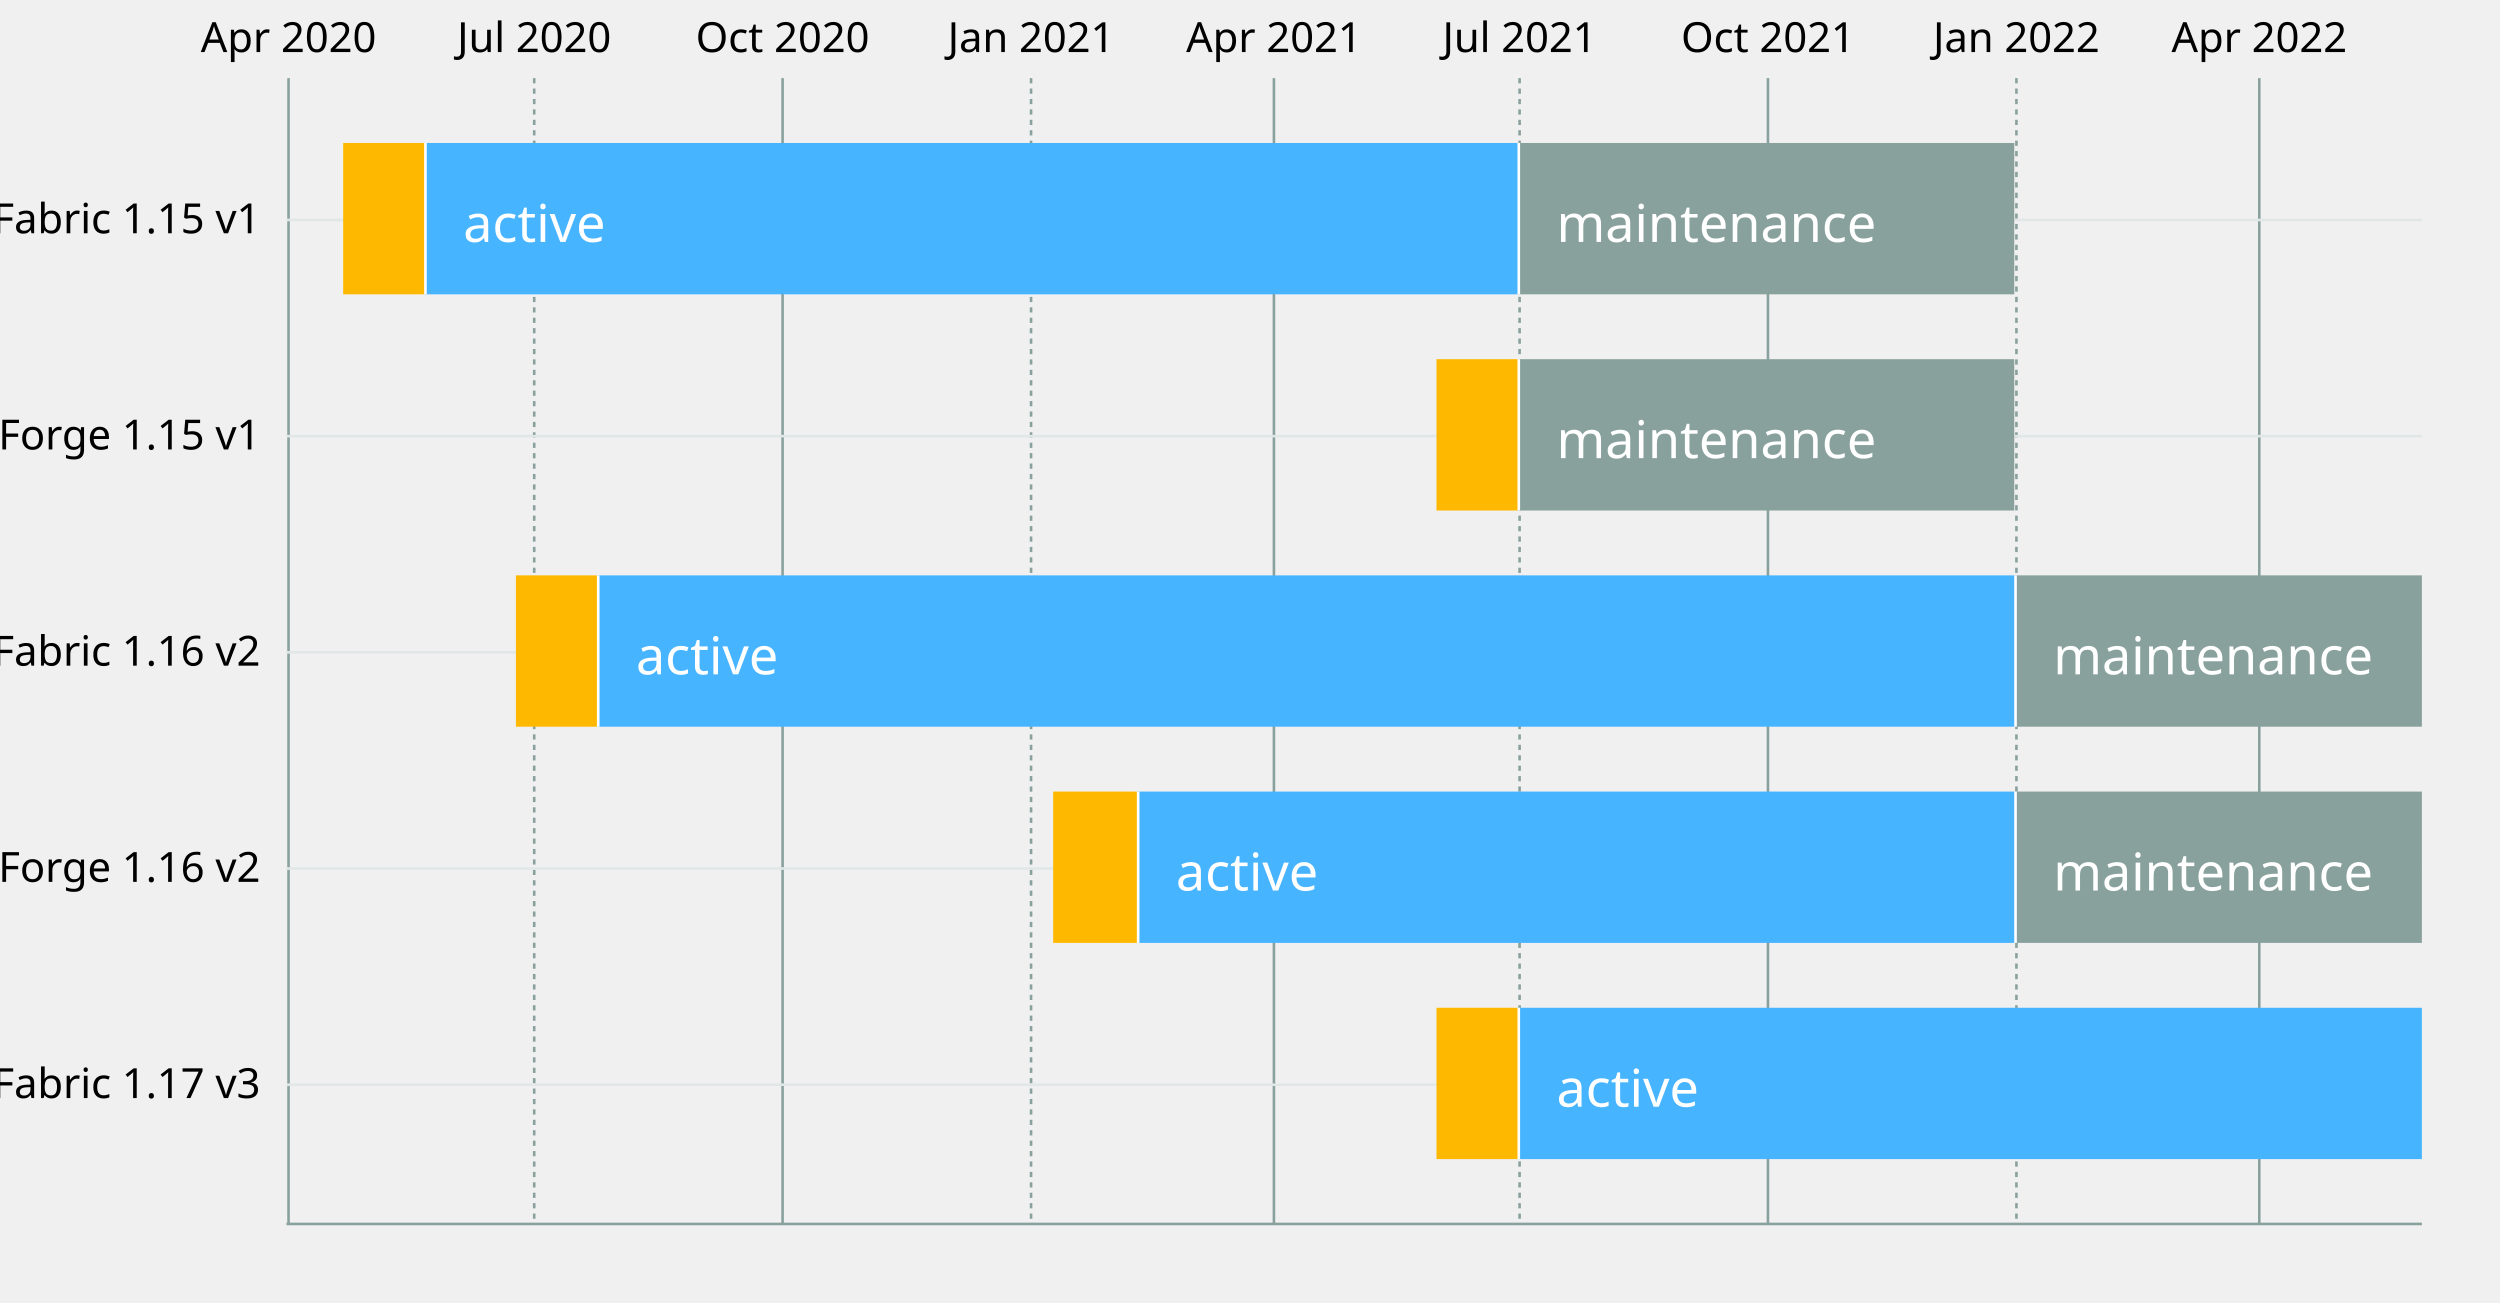
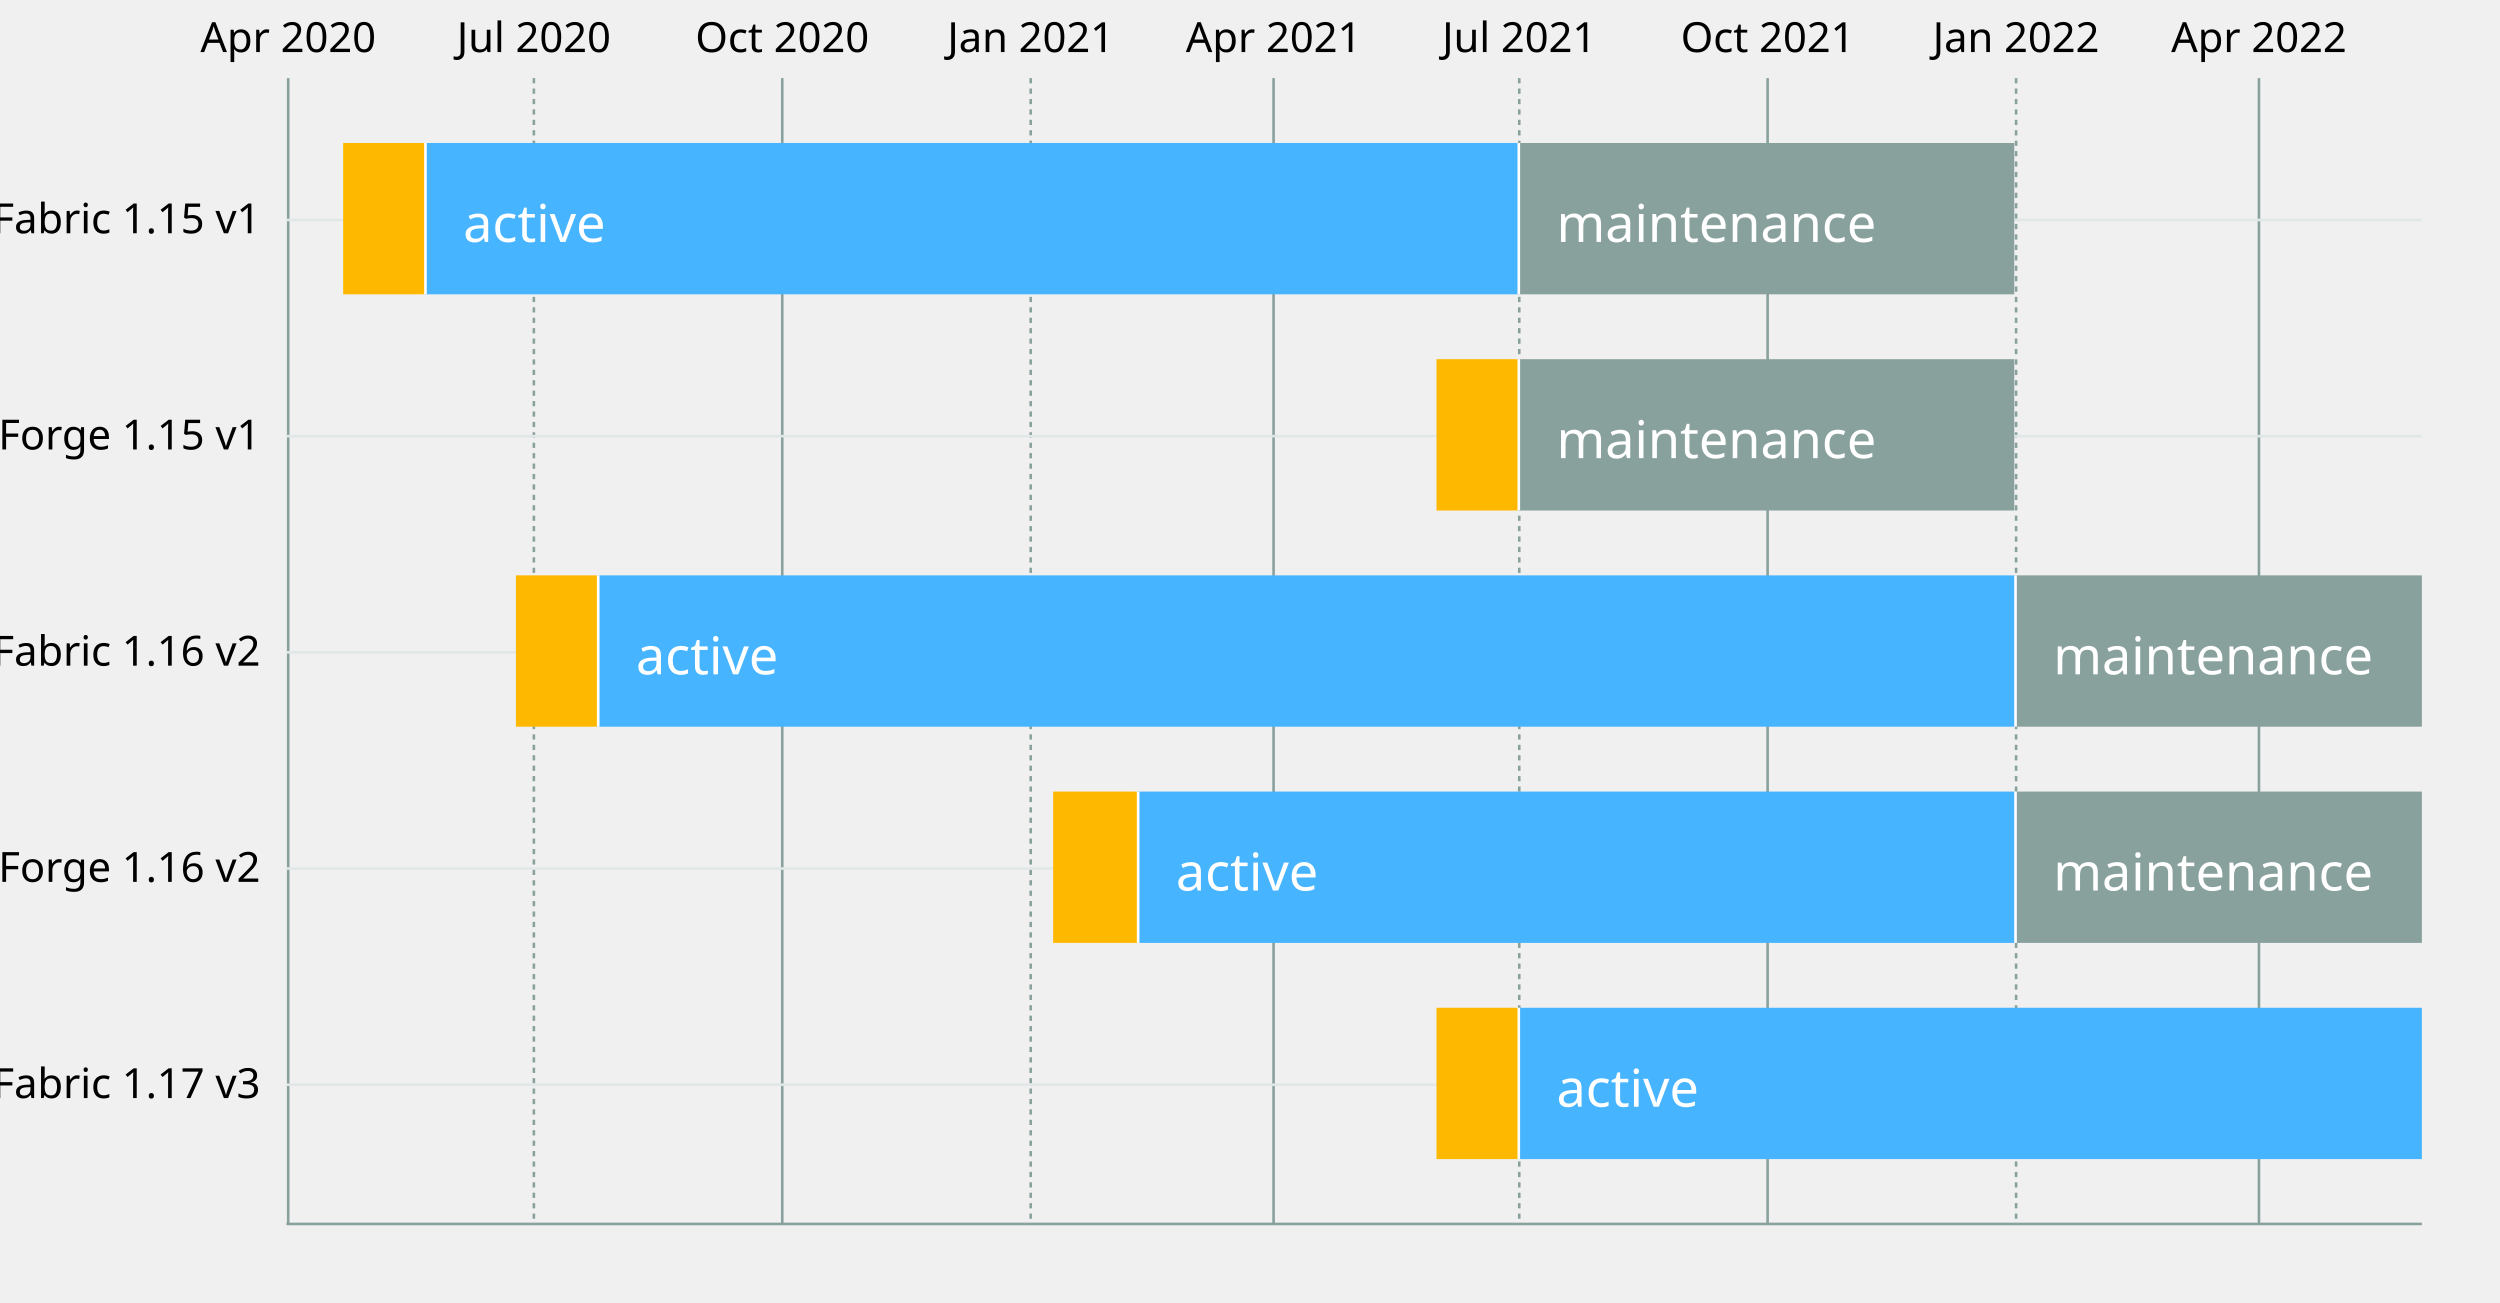
<svg xmlns="http://www.w3.org/2000/svg" width="960" height="500">
  <defs>
    <style type="text/css"> 
:root {
  background: #fff;
}
.current {
  fill: #2aa748;
}
.active {
  fill: #47b4ff;
}
.maintenance {
  fill: #89a19d;
}
.unstable {
  fill: #ffb800;
}
.bar-join {
  fill: #ffffff;
}
.bar-join.unstable, .bar-join.current {
  display: none;
}
.tick text {
  font: 16px sans-serif;
  fill: #000;
}
.axis--y .tick text {
  text-anchor: end;
}
.label {
  fill: #fff;
  font: 20px sans-serif;
  font-weight: 100;
  text-anchor: start;
  dominant-baseline: middle;
  text-transform: uppercase;
} </style>
  </defs>
  <g id="bar-container" transform="translate(110, 30)">
    <g class="axis axis--x" fill="none" font-size="10" font-family="sans-serif" text-anchor="middle">
-       <g class="tick" opacity="1" transform="translate(0.3023599,0)">
+       <g class="tick" opacity="1" transform="translate(0.1727771,0)">
        <line stroke="#89a19d" y2="440" x1="0.5" x2="0.5" />
        <text fill="#000" y="0" x="0.5" dy="-10">Apr 2020</text>
      </g>
-       <g class="tick" opacity="1" transform="translate(94.63864,0)">
+       <g class="tick" opacity="1" transform="translate(94.50906,0)">
        <line stroke="#89a19d" y2="440" x1="0.5" x2="0.5" stroke-dasharray="2,2" />
        <text fill="#000" y="0" x="0.5" dy="-10">Jul 2020</text>
      </g>
-       <g class="tick" opacity="1" transform="translate(190.0116,0)">
+       <g class="tick" opacity="1" transform="translate(189.882,0)">
        <line stroke="#89a19d" y2="440" x1="0.5" x2="0.5" />
        <text fill="#000" y="0" x="0.5" dy="-10">Oct 2020</text>
      </g>
-       <g class="tick" opacity="1" transform="translate(285.4277,0)">
+       <g class="tick" opacity="1" transform="translate(285.2981,0)">
        <line stroke="#89a19d" y2="440" x1="0.5" x2="0.5" stroke-dasharray="2,2" />
        <text fill="#000" y="0" x="0.5" dy="-10">Jan 2021</text>
      </g>
-       <g class="tick" opacity="1" transform="translate(378.6842,0)">
+       <g class="tick" opacity="1" transform="translate(378.5546,0)">
        <line stroke="#89a19d" y2="440" x1="0.5" x2="0.5" />
        <text fill="#000" y="0" x="0.5" dy="-10">Apr 2021</text>
      </g>
-       <g class="tick" opacity="1" transform="translate(473.0204,0)">
+       <g class="tick" opacity="1" transform="translate(472.8909,0)">
        <line stroke="#89a19d" y2="440" x1="0.5" x2="0.5" stroke-dasharray="2,2" />
        <text fill="#000" y="0" x="0.5" dy="-10">Jul 2021</text>
      </g>
-       <g class="tick" opacity="1" transform="translate(568.3934,0)">
+       <g class="tick" opacity="1" transform="translate(568.2638,0)">
        <line stroke="#89a19d" y2="440" x1="0.5" x2="0.5" />
        <text fill="#000" y="0" x="0.5" dy="-10">Oct 2021</text>
      </g>
-       <g class="tick" opacity="1" transform="translate(663.8095,0)">
+       <g class="tick" opacity="1" transform="translate(663.6799,0)">
        <line stroke="#89a19d" y2="440" x1="0.5" x2="0.5" stroke-dasharray="2,2" />
        <text fill="#000" y="0" x="0.5" dy="-10">Jan 2022</text>
      </g>
-       <g class="tick" opacity="1" transform="translate(757.066,0)">
+       <g class="tick" opacity="1" transform="translate(756.9364,0)">
        <line stroke="#89a19d" y2="440" x1="0.5" x2="0.5" />
        <text fill="#000" y="0" x="0.5" dy="-10">Apr 2022</text>
      </g>
    </g>
    <g class="axis axis--y" fill="none" font-size="10" font-family="sans-serif" text-anchor="start">
      <g class="tick" opacity="1" transform="translate(0,53.96226)">
        <line stroke="#e1e7e7" x2="820" y1="0.5" y2="0.5" />
        <text fill="#000" x="0" y="0.5" dy="0.32em" dx="-10">  Fabric 1.15 v1</text>
      </g>
      <g class="tick" opacity="1" transform="translate(0,136.9811)">
        <line stroke="#e1e7e7" x2="820" y1="0.5" y2="0.5" />
        <text fill="#000" x="0" y="0.5" dy="0.32em" dx="-10">  Forge 1.15 v1</text>
      </g>
      <g class="tick" opacity="1" transform="translate(0,220)">
        <line stroke="#e1e7e7" x2="820" y1="0.5" y2="0.5" />
        <text fill="#000" x="0" y="0.5" dy="0.32em" dx="-10">  Fabric 1.16 v2</text>
      </g>
      <g class="tick" opacity="1" transform="translate(0,303.0189)">
        <line stroke="#e1e7e7" x2="820" y1="0.5" y2="0.5" />
        <text fill="#000" x="0" y="0.5" dy="0.32em" dx="-10">  Forge 1.16 v2</text>
      </g>
      <g class="tick" opacity="1" transform="translate(0,386.0377)">
        <line stroke="#e1e7e7" x2="820" y1="0.5" y2="0.5" />
        <text fill="#000" x="0" y="0.5" dy="0.32em" dx="-10">  Fabric 1.17 v3</text>
      </g>
      <line y1="440" y2="440" x2="820" stroke="#89a19d" />
    </g>
    <g>
      <rect class="bar maintenance" x="472.718" y="24.906" width="190.746" height="58.113" />
      <rect class="bar-join maintenance" x="471.718" y="24.906" width="2" height="58.113" style="opacity: 1;" />
      <text class="label" x="487.718" y="55.962" style="opacity: 1;">maintenance</text>
    </g>
    <g>
      <rect class="bar active" x="52.87" y="24.906" width="419.848" height="58.113" />
      <rect class="bar-join active" x="51.87" y="24.906" width="2" height="58.113" style="opacity: 1;" />
      <text class="label" x="67.87" y="55.962" style="opacity: 1;">active</text>
    </g>
    <g>
      <rect class="bar unstable" x="21.77" y="24.906" width="31.1" height="58.113" />
      <rect class="bar-join unstable" x="20.77" y="24.906" width="2" height="58.113" style="opacity: 0;" />
      <text class="label" x="36.77" y="55.962" style="opacity: 0;">unstable</text>
    </g>
    <g>
      <rect class="bar maintenance" x="472.718" y="107.925" width="190.746" height="58.113" />
      <rect class="bar-join maintenance" x="471.718" y="107.925" width="2" height="58.113" style="opacity: 1;" />
      <text class="label" x="487.718" y="138.981" style="opacity: 1;">maintenance</text>
    </g>
    <g>
      <rect class="bar unstable" x="441.618" y="107.925" width="31.1" height="58.113" />
      <rect class="bar-join unstable" x="440.618" y="107.925" width="2" height="58.113" style="opacity: 0;" />
      <text class="label" x="456.618" y="138.981" style="opacity: 0;">unstable</text>
    </g>
    <g>
      <rect class="bar maintenance" x="663.464" y="190.943" width="156.536" height="58.113" />
      <rect class="bar-join maintenance" x="662.464" y="190.943" width="2" height="58.113" style="opacity: 1;" />
      <text class="label" x="678.464" y="222" style="opacity: 1;">maintenance</text>
    </g>
    <g>
      <rect class="bar active" x="119.216" y="190.943" width="544.248" height="58.113" />
      <rect class="bar-join active" x="118.216" y="190.943" width="2" height="58.113" style="opacity: 1;" />
      <text class="label" x="134.216" y="222" style="opacity: 1;">active</text>
    </g>
    <g>
      <rect class="bar unstable" x="88.116" y="190.943" width="31.1" height="58.113" />
      <rect class="bar-join unstable" x="87.116" y="190.943" width="2" height="58.113" style="opacity: 0;" />
      <text class="label" x="103.116" y="222" style="opacity: 0;">unstable</text>
    </g>
    <g>
      <rect class="bar maintenance" x="663.464" y="273.962" width="156.536" height="58.113" />
      <rect class="bar-join maintenance" x="662.464" y="273.962" width="2" height="58.113" style="opacity: 1;" />
      <text class="label" x="678.464" y="305.019" style="opacity: 1;">maintenance</text>
    </g>
    <g>
      <rect class="bar active" x="326.549" y="273.962" width="336.915" height="58.113" />
      <rect class="bar-join active" x="325.549" y="273.962" width="2" height="58.113" style="opacity: 1;" />
      <text class="label" x="341.549" y="305.019" style="opacity: 1;">active</text>
    </g>
    <g>
      <rect class="bar unstable" x="294.412" y="273.962" width="32.137" height="58.113" />
      <rect class="bar-join unstable" x="293.412" y="273.962" width="2" height="58.113" style="opacity: 0;" />
      <text class="label" x="309.412" y="305.019" style="opacity: 0;">unstable</text>
    </g>
    <g>
      <rect class="bar active" x="472.718" y="356.981" width="347.282" height="58.113" />
      <rect class="bar-join active" x="471.718" y="356.981" width="2" height="58.113" style="opacity: 1;" />
      <text class="label" x="487.718" y="388.038" style="opacity: 1;">active</text>
    </g>
    <g>
      <rect class="bar unstable" x="441.618" y="356.981" width="31.1" height="58.113" />
      <rect class="bar-join unstable" x="440.618" y="356.981" width="2" height="58.113" style="opacity: 0;" />
      <text class="label" x="456.618" y="388.038" style="opacity: 0;">unstable</text>
    </g>
  </g>
</svg>
